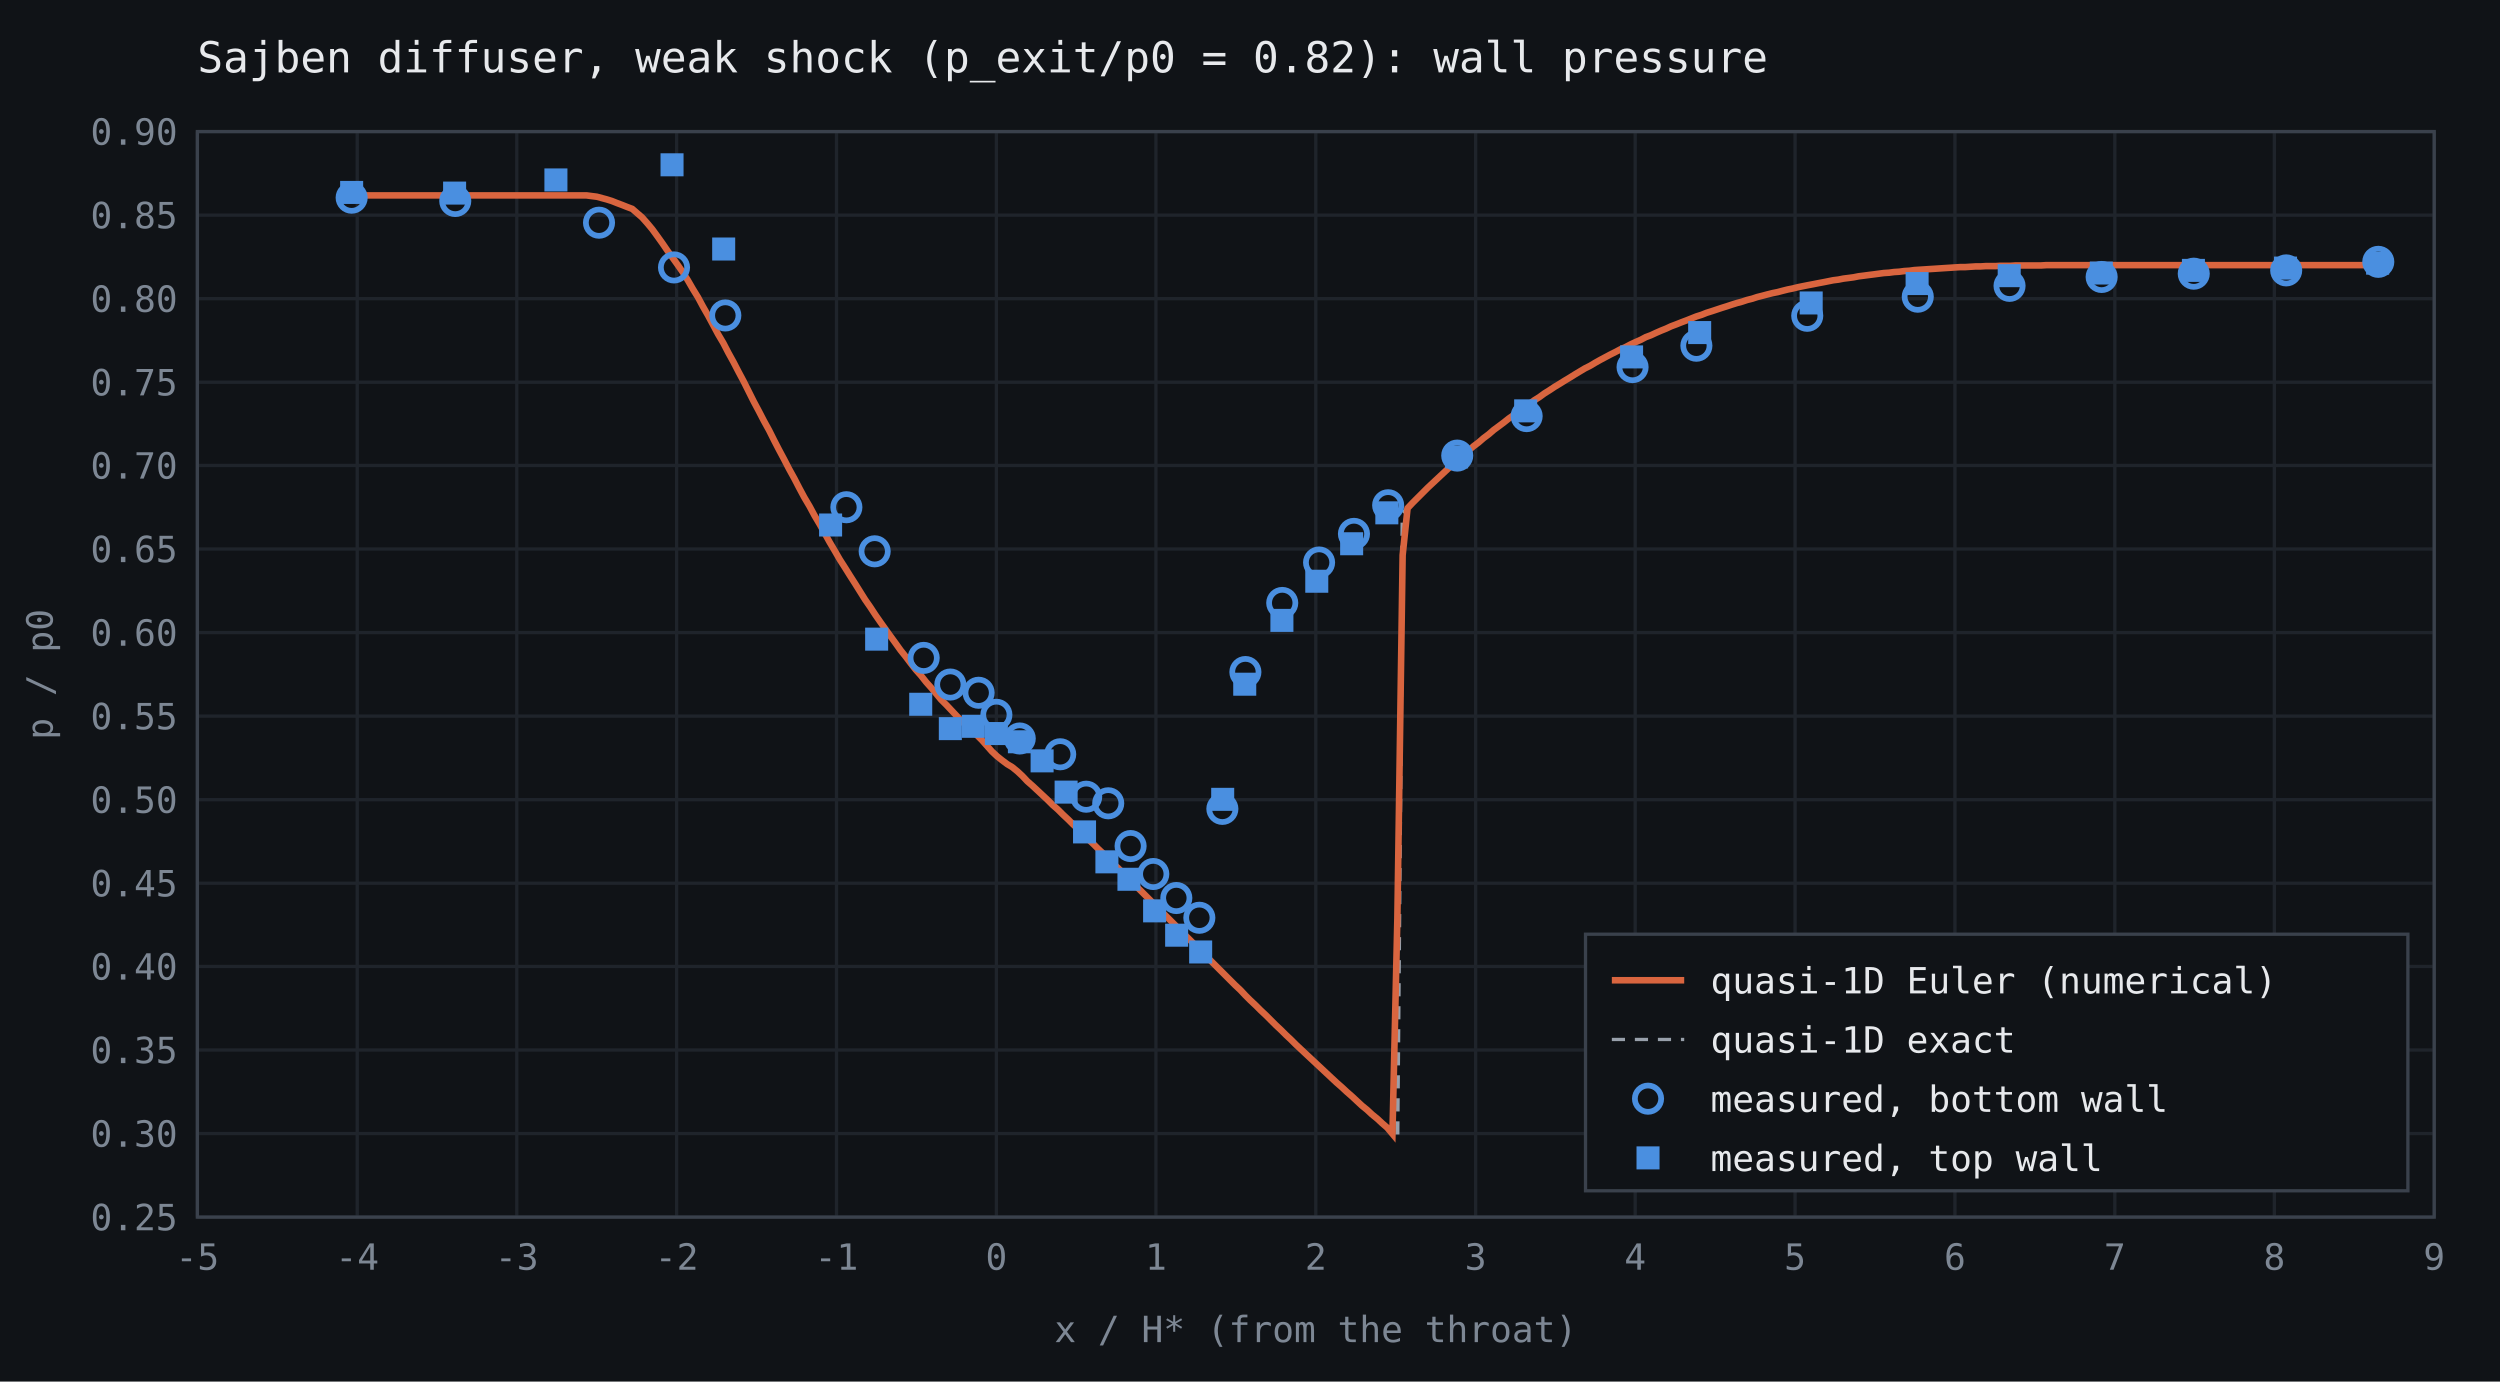
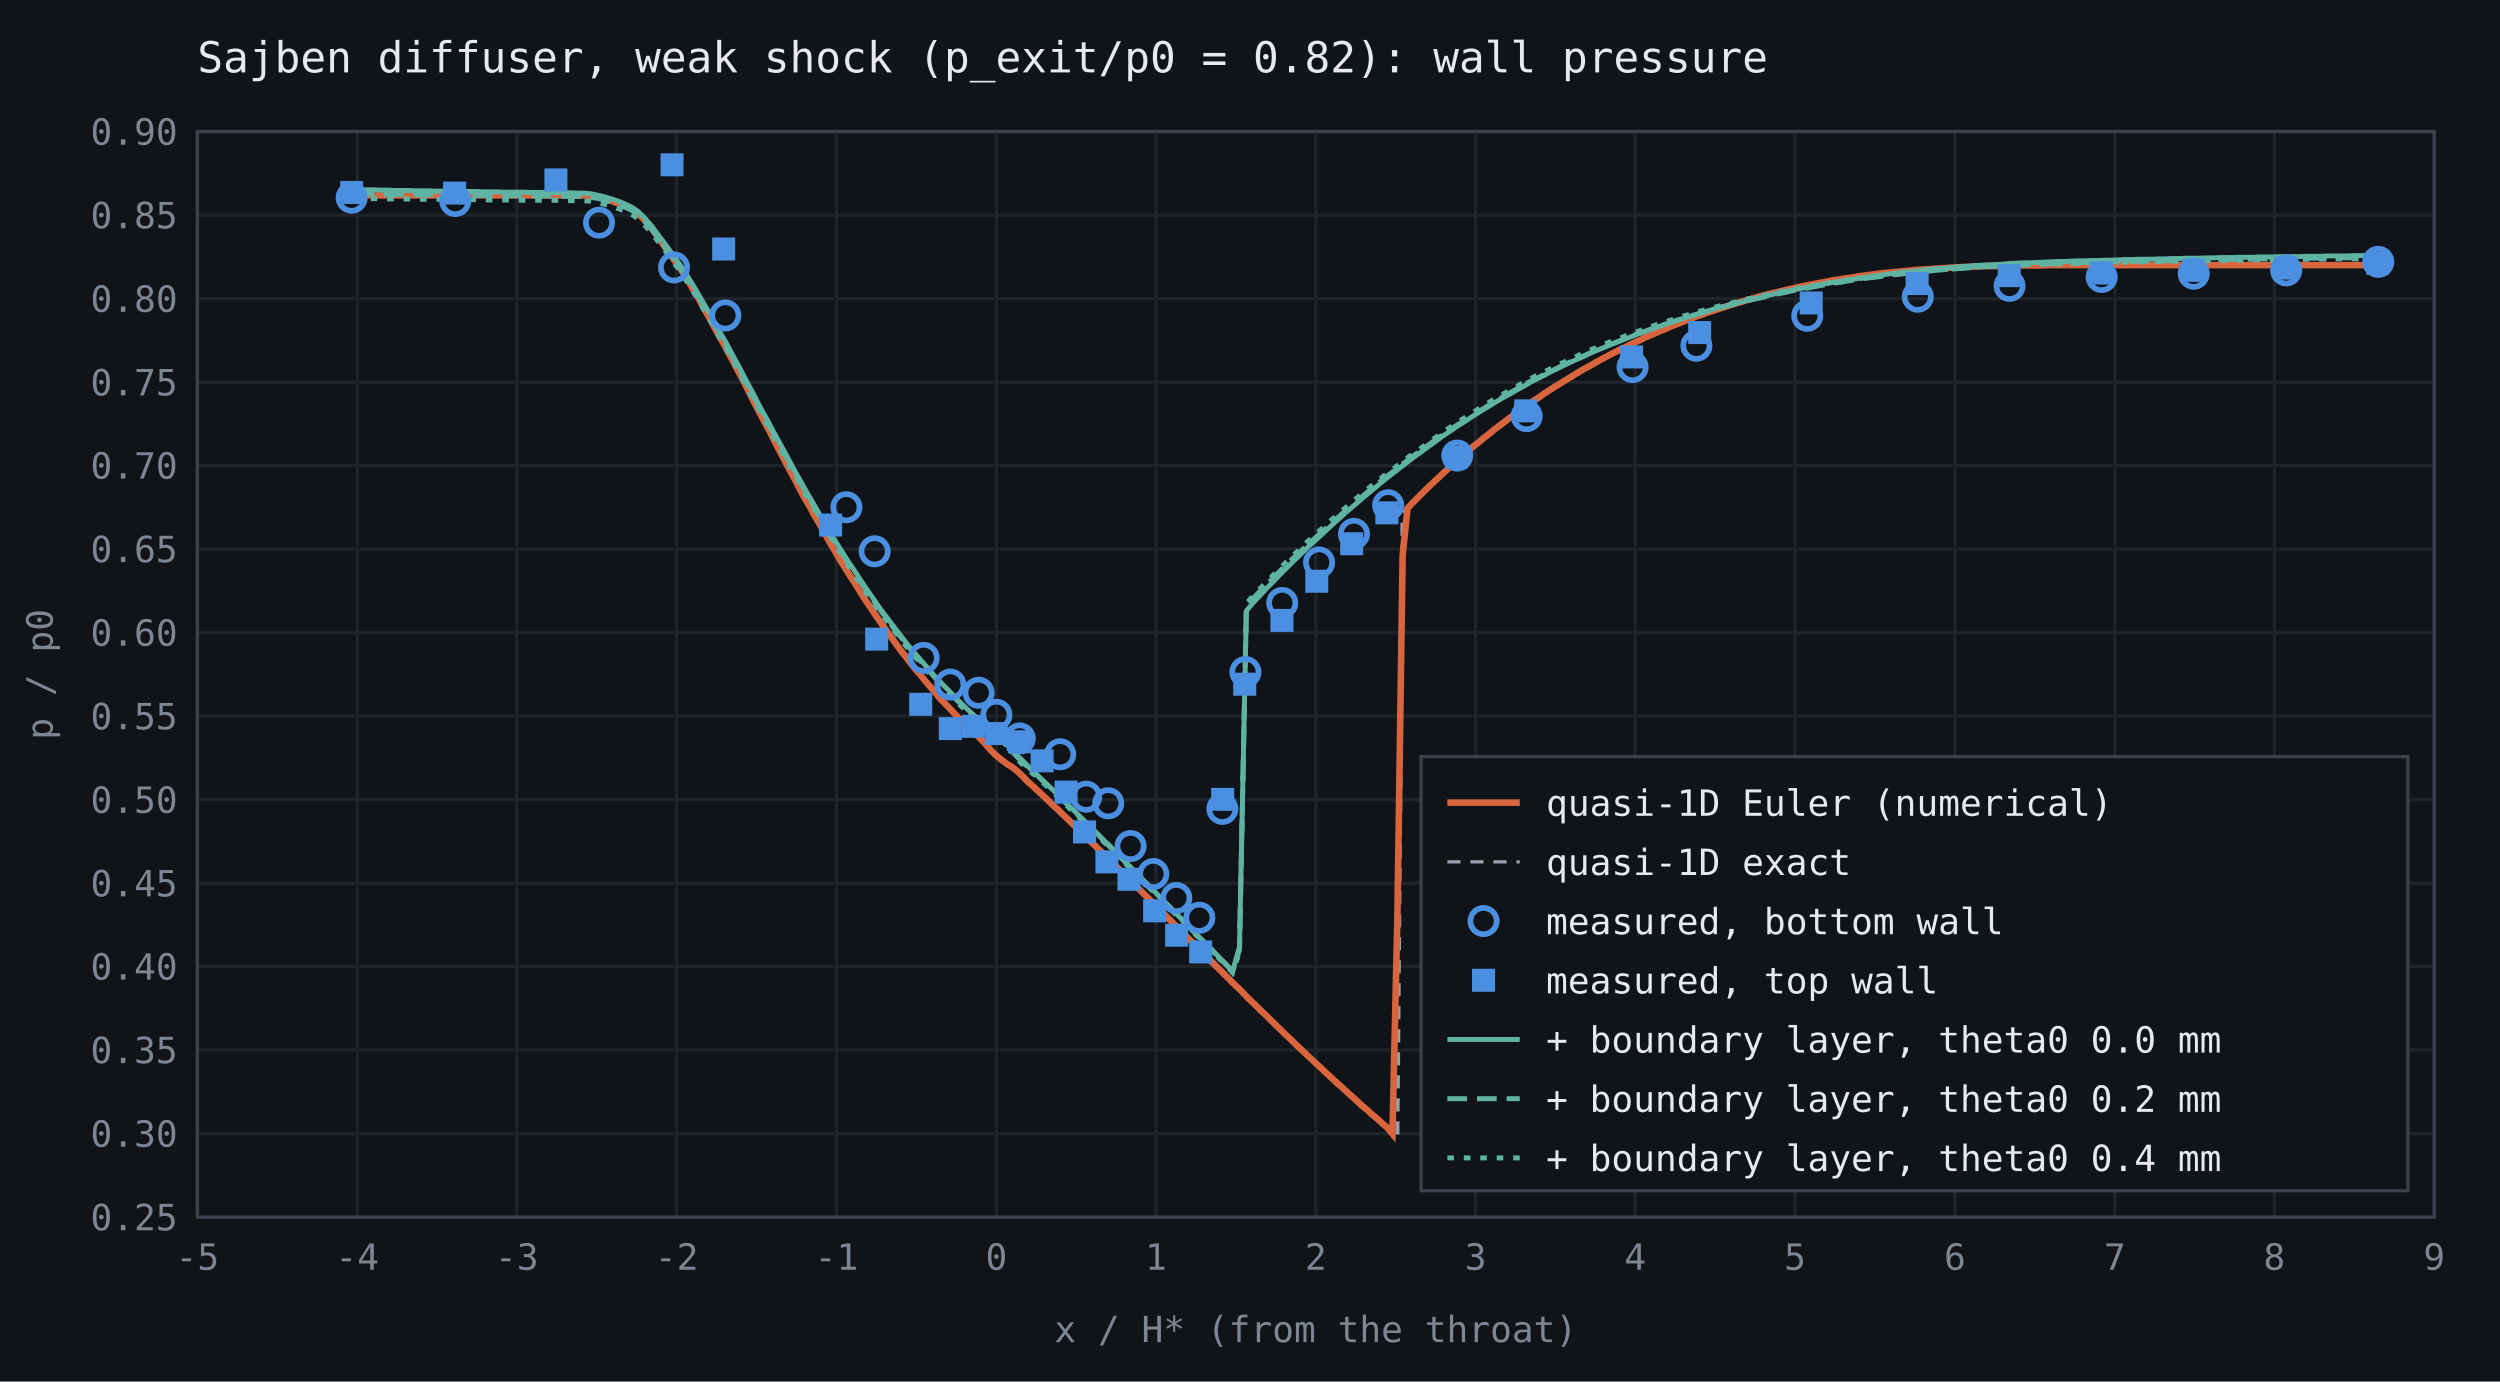
<svg xmlns="http://www.w3.org/2000/svg" width="760" height="420" font-family="ui-monospace, Menlo, monospace" font-size="11">
  <rect width="100%" height="100%" fill="#101317" />
  <text x="60" y="22" fill="#e7e9ec" font-size="13">Sajben diffuser, weak shock (p_exit/p0 = 0.82): wall pressure</text>
  <line x1="60.0" x2="60.0" y1="40" y2="370" stroke="#1f242b" />
  <text x="60.0" y="386" fill="#7d8794" text-anchor="middle">-5</text>
  <line x1="108.6" x2="108.6" y1="40" y2="370" stroke="#1f242b" />
  <text x="108.6" y="386" fill="#7d8794" text-anchor="middle">-4</text>
  <line x1="157.1" x2="157.1" y1="40" y2="370" stroke="#1f242b" />
  <text x="157.1" y="386" fill="#7d8794" text-anchor="middle">-3</text>
  <line x1="205.7" x2="205.7" y1="40" y2="370" stroke="#1f242b" />
  <text x="205.7" y="386" fill="#7d8794" text-anchor="middle">-2</text>
  <line x1="254.3" x2="254.3" y1="40" y2="370" stroke="#1f242b" />
  <text x="254.3" y="386" fill="#7d8794" text-anchor="middle">-1</text>
  <line x1="302.9" x2="302.9" y1="40" y2="370" stroke="#1f242b" />
  <text x="302.9" y="386" fill="#7d8794" text-anchor="middle">0</text>
  <line x1="351.4" x2="351.4" y1="40" y2="370" stroke="#1f242b" />
  <text x="351.4" y="386" fill="#7d8794" text-anchor="middle">1</text>
  <line x1="400.0" x2="400.0" y1="40" y2="370" stroke="#1f242b" />
  <text x="400.0" y="386" fill="#7d8794" text-anchor="middle">2</text>
  <line x1="448.6" x2="448.6" y1="40" y2="370" stroke="#1f242b" />
  <text x="448.6" y="386" fill="#7d8794" text-anchor="middle">3</text>
  <line x1="497.1" x2="497.1" y1="40" y2="370" stroke="#1f242b" />
  <text x="497.1" y="386" fill="#7d8794" text-anchor="middle">4</text>
  <line x1="545.7" x2="545.7" y1="40" y2="370" stroke="#1f242b" />
  <text x="545.7" y="386" fill="#7d8794" text-anchor="middle">5</text>
  <line x1="594.3" x2="594.3" y1="40" y2="370" stroke="#1f242b" />
  <text x="594.3" y="386" fill="#7d8794" text-anchor="middle">6</text>
  <line x1="642.9" x2="642.9" y1="40" y2="370" stroke="#1f242b" />
  <text x="642.9" y="386" fill="#7d8794" text-anchor="middle">7</text>
  <line x1="691.4" x2="691.4" y1="40" y2="370" stroke="#1f242b" />
  <text x="691.4" y="386" fill="#7d8794" text-anchor="middle">8</text>
  <line x1="740.0" x2="740.0" y1="40" y2="370" stroke="#1f242b" />
  <text x="740.0" y="386" fill="#7d8794" text-anchor="middle">9</text>
  <line x1="60" x2="740" y1="370.0" y2="370.0" stroke="#1f242b" />
  <text x="54" y="374.0" fill="#7d8794" text-anchor="end">0.25</text>
  <line x1="60" x2="740" y1="344.6" y2="344.6" stroke="#1f242b" />
  <text x="54" y="348.6" fill="#7d8794" text-anchor="end">0.30</text>
  <line x1="60" x2="740" y1="319.2" y2="319.2" stroke="#1f242b" />
  <text x="54" y="323.2" fill="#7d8794" text-anchor="end">0.35</text>
  <line x1="60" x2="740" y1="293.8" y2="293.8" stroke="#1f242b" />
  <text x="54" y="297.8" fill="#7d8794" text-anchor="end">0.40</text>
  <line x1="60" x2="740" y1="268.5" y2="268.5" stroke="#1f242b" />
  <text x="54" y="272.5" fill="#7d8794" text-anchor="end">0.45</text>
  <line x1="60" x2="740" y1="243.1" y2="243.1" stroke="#1f242b" />
  <text x="54" y="247.1" fill="#7d8794" text-anchor="end">0.50</text>
  <line x1="60" x2="740" y1="217.7" y2="217.7" stroke="#1f242b" />
  <text x="54" y="221.7" fill="#7d8794" text-anchor="end">0.55</text>
  <line x1="60" x2="740" y1="192.3" y2="192.3" stroke="#1f242b" />
  <text x="54" y="196.3" fill="#7d8794" text-anchor="end">0.60</text>
  <line x1="60" x2="740" y1="166.9" y2="166.9" stroke="#1f242b" />
  <text x="54" y="170.9" fill="#7d8794" text-anchor="end">0.65</text>
  <line x1="60" x2="740" y1="141.5" y2="141.5" stroke="#1f242b" />
  <text x="54" y="145.5" fill="#7d8794" text-anchor="end">0.70</text>
  <line x1="60" x2="740" y1="116.2" y2="116.2" stroke="#1f242b" />
  <text x="54" y="120.2" fill="#7d8794" text-anchor="end">0.75</text>
  <line x1="60" x2="740" y1="90.8" y2="90.8" stroke="#1f242b" />
  <text x="54" y="94.8" fill="#7d8794" text-anchor="end">0.80</text>
  <line x1="60" x2="740" y1="65.4" y2="65.4" stroke="#1f242b" />
  <text x="54" y="69.4" fill="#7d8794" text-anchor="end">0.85</text>
  <line x1="60" x2="740" y1="40.0" y2="40.0" stroke="#1f242b" />
  <text x="54" y="44.0" fill="#7d8794" text-anchor="end">0.90</text>
  <rect x="60" y="40" width="680" height="330" fill="none" stroke="#3a414c" />
  <text x="400" y="408" fill="#7d8794" text-anchor="middle">x / H*  (from the throat)</text>
  <text transform="translate(16 205) rotate(-90)" fill="#7d8794" text-anchor="middle">p / p0</text>
  <polyline fill="none" stroke="#98a0ab" stroke-width="1.25" stroke-dasharray="4 3" points="107.4,59.4 108.9,59.4 110.5,59.4 112.0,59.4 113.6,59.4 115.1,59.4 116.7,59.4 118.2,59.4 119.7,59.4 121.3,59.4 122.8,59.4 124.4,59.4 125.9,59.4 127.4,59.4 129.0,59.4 130.5,59.4 132.1,59.4 133.6,59.4 135.1,59.4 136.7,59.4 138.2,59.4 139.8,59.4 141.3,59.4 142.8,59.4 144.4,59.4 145.9,59.4 147.5,59.4 149.0,59.4 150.6,59.4 152.1,59.4 153.6,59.4 155.2,59.4 156.7,59.4 158.3,59.4 159.8,59.4 161.3,59.4 162.9,59.4 164.4,59.4 166.0,59.4 167.5,59.4 169.0,59.4 170.6,59.4 172.1,59.4 173.7,59.4 175.2,59.4 176.7,59.4 178.3,59.4 179.8,59.6 181.4,59.9 182.9,60.2 184.4,60.6 186.0,61.1 187.5,61.7 189.1,62.3 190.6,62.9 192.2,63.7 193.7,64.8 195.2,66.2 196.8,67.9 198.3,69.8 199.9,71.9 201.4,74.0 202.9,76.2 204.5,78.4 206.0,80.5 207.6,82.8 209.1,85.2 210.6,87.8 212.2,90.5 213.7,93.2 215.3,96.0 216.8,98.8 218.3,101.6 219.9,104.3 221.4,107.2 223.0,110.1 224.5,113.0 226.1,116.0 227.6,119.0 229.1,122.0 230.7,125.0 232.2,127.9 233.8,130.8 235.3,133.8 236.8,136.7 238.4,139.7 239.9,142.6 241.5,145.5 243.0,148.4 244.5,151.2 246.1,153.9 247.6,156.7 249.2,159.4 250.7,162.2 252.2,164.8 253.8,167.5 255.3,170.1 256.9,172.6 258.4,175.0 260.0,177.5 261.5,179.9 263.0,182.3 264.6,184.7 266.1,187.0 267.7,189.2 269.2,191.3 270.7,193.5 272.3,195.6 273.8,197.7 275.4,199.7 276.9,201.7 278.4,203.6 280.0,205.5 281.5,207.3 283.1,209.2 284.6,211.0 286.1,212.7 287.7,214.3 289.2,215.9 290.8,217.6 292.3,219.3 293.9,220.8 295.4,222.1 296.9,223.4 298.5,225.0 300.0,226.7 301.6,228.6 303.1,229.9 304.6,231.1 306.2,232.2 307.7,233.2 309.3,234.4 310.8,235.9 312.3,237.5 313.9,238.9 315.4,240.3 317.0,241.8 318.5,243.2 320.0,244.7 321.6,246.1 323.1,247.6 324.7,249.1 326.2,250.6 327.8,252.1 329.3,253.6 330.8,255.1 332.4,256.6 333.9,258.1 335.5,259.6 337.0,261.1 338.5,262.6 340.1,264.1 341.6,265.6 343.2,267.2 344.7,268.7 346.2,270.2 347.8,271.8 349.3,273.3 350.9,274.9 352.4,276.4 353.9,277.9 355.5,279.5 357.0,281.0 358.6,282.6 360.1,284.1 361.7,285.7 363.2,287.2 364.7,288.7 366.3,290.3 367.8,291.8 369.4,293.4 370.9,294.9 372.4,296.4 374.0,298.0 375.5,299.5 377.1,301.0 378.6,302.6 380.1,304.1 381.7,305.6 383.2,307.1 384.8,308.6 386.3,310.1 387.8,311.6 389.4,313.1 390.9,314.6 392.5,316.1 394.0,317.6 395.5,319.0 397.1,320.5 398.6,321.9 400.2,323.4 401.7,324.8 403.3,326.3 404.8,327.7 406.3,329.1 407.9,330.5 409.4,331.9 411.0,333.3 412.5,334.7 414.0,336.1 415.6,337.4 417.1,338.8 418.7,340.1 420.2,341.5 421.7,342.8 423.3,344.1 424.8,345.4 426.4,156.1 427.9,154.5 429.4,152.9 431.0,151.3 432.5,149.8 434.1,148.3 435.6,146.8 437.2,145.3 438.7,143.9 440.2,142.5 441.8,141.1 443.3,139.7 444.9,138.4 446.4,137.1 447.9,135.8 449.5,134.5 451.0,133.2 452.6,132.0 454.1,130.8 455.6,129.6 457.2,128.4 458.7,127.2 460.3,126.1 461.8,125.0 463.3,123.9 464.9,122.8 466.4,121.7 468.0,120.7 469.5,119.6 471.1,118.6 472.6,117.6 474.1,116.7 475.7,115.7 477.2,114.8 478.8,113.8 480.3,112.9 481.8,112.0 483.4,111.2 484.9,110.3 486.5,109.5 488.0,108.6 489.5,107.8 491.1,107.0 492.6,106.2 494.2,105.5 495.7,104.7 497.2,104.0 498.8,103.3 500.3,102.5 501.9,101.9 503.4,101.2 505.0,100.5 506.5,99.9 508.0,99.2 509.6,98.6 511.1,98.0 512.7,97.4 514.2,96.8 515.7,96.2 517.3,95.7 518.8,95.1 520.4,94.6 521.9,94.1 523.4,93.6 525.0,93.1 526.5,92.6 528.1,92.1 529.6,91.7 531.1,91.2 532.7,90.8 534.2,90.3 535.8,89.9 537.3,89.5 538.9,89.1 540.4,88.8 541.9,88.4 543.5,88.0 545.0,87.7 546.6,87.3 548.1,87.0 549.6,86.7 551.2,86.4 552.7,86.1 554.3,85.8 555.8,85.5 557.3,85.2 558.9,85.0 560.4,84.7 562.0,84.5 563.5,84.3 565.0,84.0 566.6,83.8 568.1,83.6 569.7,83.4 571.2,83.2 572.7,83.0 574.3,82.9 575.8,82.7 577.4,82.6 578.9,82.4 580.5,82.3 582.0,82.1 583.5,82.0 585.1,81.9 586.6,81.8 588.2,81.6 589.7,81.6 591.2,81.5 592.8,81.4 594.3,81.3 595.9,81.2 597.4,81.1 598.9,81.1 600.5,81.0 602.0,81.0 603.6,80.9 605.1,80.9 606.6,80.8 608.2,80.8 609.7,80.8 611.3,80.8 612.8,80.7 614.4,80.7 615.9,80.7 617.4,80.7 619.0,80.7 620.5,80.7 622.1,80.6 623.6,80.6 625.1,80.6 626.7,80.6 628.2,80.6 629.8,80.6 631.3,80.6 632.8,80.6 634.4,80.6 635.9,80.6 637.5,80.6 639.0,80.6 640.5,80.6 642.1,80.6 643.6,80.6 645.2,80.6 646.7,80.6 648.3,80.6 649.8,80.6 651.3,80.6 652.9,80.6 654.4,80.6 656.0,80.6 657.5,80.6 659.0,80.6 660.6,80.6 662.1,80.6 663.7,80.6 665.2,80.6 666.7,80.6 668.3,80.6 669.8,80.6 671.4,80.6 672.9,80.6 674.4,80.6 676.0,80.6 677.5,80.6 679.1,80.6 680.6,80.6 682.2,80.6 683.7,80.6 685.2,80.6 686.8,80.6 688.3,80.6 689.9,80.6 691.4,80.6 692.9,80.6 694.5,80.6 696.0,80.6 697.6,80.6 699.1,80.6 700.6,80.6 702.2,80.6 703.7,80.6 705.3,80.6 706.8,80.6 708.3,80.6 709.9,80.6 711.4,80.6 713.0,80.6 714.5,80.6 716.1,80.6 717.6,80.6 719.1,80.6 720.7,80.6 722.2,80.6" />
  <polyline fill="none" stroke="#d9653f" stroke-width="2" points="107.4,59.4 108.9,59.4 110.5,59.4 112.0,59.4 113.6,59.4 115.1,59.4 116.7,59.4 118.2,59.4 119.7,59.4 121.3,59.4 122.8,59.4 124.4,59.4 125.9,59.4 127.4,59.4 129.0,59.4 130.5,59.4 132.1,59.4 133.6,59.4 135.1,59.4 136.7,59.4 138.2,59.4 139.8,59.4 141.3,59.4 142.8,59.4 144.4,59.4 145.9,59.4 147.5,59.4 149.0,59.4 150.6,59.4 152.1,59.4 153.6,59.4 155.2,59.4 156.7,59.4 158.3,59.4 159.8,59.4 161.3,59.4 162.9,59.4 164.4,59.4 166.0,59.4 167.5,59.4 169.0,59.4 170.6,59.4 172.1,59.4 173.7,59.4 175.2,59.4 176.7,59.4 178.3,59.4 179.8,59.6 181.4,59.8 182.9,60.2 184.4,60.6 186.0,61.1 187.5,61.7 189.1,62.3 190.6,62.9 192.2,63.5 193.7,64.8 195.2,66.1 196.8,67.9 198.3,69.7 199.9,71.9 201.4,74.0 202.9,76.2 204.5,78.4 206.0,80.5 207.6,82.8 209.1,85.2 210.6,87.8 212.2,90.4 213.7,93.2 215.3,96.0 216.8,98.8 218.3,101.6 219.9,104.3 221.4,107.2 223.0,110.1 224.5,113.0 226.1,116.0 227.6,119.0 229.1,122.0 230.7,125.0 232.2,127.9 233.8,130.8 235.3,133.8 236.8,136.7 238.4,139.7 239.9,142.6 241.5,145.5 243.0,148.4 244.5,151.2 246.1,153.9 247.6,156.7 249.2,159.4 250.7,162.1 252.2,164.8 253.8,167.5 255.3,170.1 256.9,172.6 258.4,175.0 260.0,177.5 261.5,179.9 263.0,182.3 264.6,184.6 266.1,186.9 267.7,189.2 269.2,191.3 270.7,193.4 272.3,195.6 273.8,197.7 275.4,199.7 276.9,201.7 278.4,203.6 280.0,205.4 281.5,207.3 283.1,209.1 284.6,210.9 286.1,212.7 287.7,214.3 289.2,215.9 290.8,217.6 292.3,219.2 293.9,220.7 295.4,222.1 296.9,223.4 298.5,225.0 300.0,226.7 301.6,228.5 303.1,229.9 304.6,231.1 306.2,232.3 307.7,233.2 309.3,234.5 310.8,235.9 312.3,237.5 313.9,238.9 315.4,240.3 317.0,241.8 318.5,243.2 320.0,244.7 321.6,246.1 323.1,247.6 324.7,249.1 326.2,250.6 327.8,252.1 329.3,253.6 330.8,255.1 332.4,256.6 333.9,258.1 335.5,259.6 337.0,261.1 338.5,262.6 340.1,264.1 341.6,265.6 343.2,267.2 344.7,268.7 346.2,270.2 347.8,271.8 349.3,273.3 350.9,274.9 352.4,276.4 353.9,277.9 355.5,279.5 357.0,281.0 358.6,282.6 360.1,284.1 361.7,285.7 363.2,287.2 364.7,288.7 366.3,290.3 367.8,291.8 369.4,293.4 370.9,294.9 372.4,296.4 374.0,298.0 375.5,299.5 377.1,301.0 378.6,302.6 380.1,304.1 381.7,305.6 383.2,307.1 384.8,308.6 386.3,310.1 387.8,311.6 389.4,313.1 390.9,314.6 392.5,316.1 394.0,317.6 395.5,319.0 397.1,320.5 398.6,321.9 400.2,323.4 401.7,324.8 403.3,326.3 404.8,327.7 406.3,329.1 407.9,330.5 409.4,331.9 411.0,333.3 412.5,334.7 414.0,336.1 415.6,337.4 417.1,338.8 418.7,340.1 420.2,341.5 421.7,342.8 423.3,344.7 424.8,279.2 426.4,168.8 427.9,154.5 429.4,152.9 431.0,151.3 432.5,149.8 434.1,148.2 435.6,146.8 437.2,145.3 438.7,143.9 440.2,142.5 441.8,141.1 443.3,139.7 444.9,138.4 446.4,137.0 447.9,135.7 449.5,134.5 451.0,133.2 452.6,132.0 454.1,130.7 455.6,129.6 457.2,128.4 458.7,127.2 460.3,126.1 461.8,125.0 463.3,123.9 464.9,122.8 466.4,121.7 468.0,120.7 469.5,119.6 471.1,118.6 472.6,117.6 474.1,116.7 475.7,115.7 477.2,114.8 478.8,113.8 480.3,112.9 481.8,112.0 483.4,111.2 484.9,110.3 486.5,109.4 488.0,108.6 489.5,107.8 491.1,107.0 492.6,106.2 494.2,105.5 495.7,104.7 497.2,104.0 498.8,103.3 500.3,102.5 501.9,101.9 503.4,101.2 505.0,100.5 506.5,99.9 508.0,99.2 509.6,98.6 511.1,98.0 512.7,97.4 514.2,96.8 515.7,96.2 517.3,95.7 518.8,95.1 520.4,94.6 521.9,94.1 523.4,93.6 525.0,93.1 526.5,92.6 528.1,92.1 529.6,91.7 531.1,91.2 532.7,90.8 534.2,90.3 535.8,89.9 537.3,89.5 538.9,89.1 540.4,88.8 541.9,88.4 543.5,88.0 545.0,87.7 546.6,87.3 548.1,87.0 549.6,86.7 551.2,86.4 552.7,86.1 554.3,85.8 555.8,85.5 557.3,85.2 558.9,85.0 560.4,84.7 562.0,84.5 563.5,84.3 565.0,84.0 566.6,83.8 568.1,83.6 569.7,83.4 571.2,83.2 572.7,83.0 574.3,82.9 575.8,82.7 577.4,82.6 578.9,82.4 580.5,82.3 582.0,82.1 583.5,82.0 585.1,81.9 586.6,81.8 588.2,81.7 589.7,81.6 591.2,81.5 592.8,81.4 594.3,81.3 595.9,81.2 597.4,81.2 598.9,81.1 600.5,81.0 602.0,81.0 603.6,80.9 605.1,80.9 606.6,80.9 608.2,80.8 609.7,80.8 611.3,80.8 612.8,80.7 614.4,80.7 615.9,80.7 617.4,80.7 619.0,80.7 620.5,80.7 622.1,80.6 623.6,80.6 625.1,80.6 626.7,80.6 628.2,80.6 629.8,80.6 631.3,80.6 632.8,80.6 634.4,80.6 635.9,80.6 637.5,80.6 639.0,80.6 640.5,80.6 642.1,80.6 643.6,80.6 645.2,80.6 646.7,80.6 648.3,80.6 649.8,80.6 651.3,80.6 652.9,80.6 654.4,80.6 656.0,80.6 657.5,80.6 659.0,80.6 660.6,80.6 662.1,80.6 663.7,80.6 665.2,80.6 666.7,80.6 668.3,80.6 669.8,80.6 671.4,80.6 672.9,80.6 674.4,80.6 676.0,80.6 677.5,80.6 679.1,80.6 680.6,80.6 682.2,80.6 683.7,80.6 685.2,80.6 686.8,80.6 688.3,80.6 689.9,80.6 691.4,80.6 692.9,80.6 694.5,80.6 696.0,80.6 697.6,80.6 699.1,80.6 700.6,80.6 702.2,80.6 703.7,80.6 705.3,80.6 706.8,80.6 708.3,80.6 709.9,80.6 711.4,80.6 713.0,80.6 714.5,80.6 716.1,80.6 717.6,80.6 719.1,80.6 720.7,80.6 722.2,80.6" />
+   <polyline fill="none" stroke="#5fb3a3" stroke-width="1.5" stroke-dasharray="" points="107.7,57.6 109.7,57.7 111.8,57.7 113.8,57.7 115.9,57.8 117.9,57.8 120.0,57.9 122.0,57.9 124.1,57.9 126.2,58.0 128.2,58.0 130.3,58.0 132.3,58.1 134.4,58.1 136.4,58.1 138.5,58.2 140.5,58.2 142.6,58.2 144.6,58.2 146.7,58.3 148.8,58.3 150.8,58.3 152.9,58.4 154.9,58.4 157.0,58.4 159.0,58.4 161.1,58.5 163.1,58.5 165.2,58.5 167.2,58.6 169.3,58.6 171.4,58.6 173.4,58.6 175.5,58.7 177.5,58.7 179.6,58.9 181.6,59.3 183.7,59.8 185.7,60.4 187.8,61.1 189.8,61.9 191.9,62.9 194.0,64.3 196.0,66.3 198.1,68.7 200.1,71.4 202.2,74.2 204.2,77.0 206.3,79.9 208.3,82.9 210.4,86.2 212.4,89.6 214.5,93.2 216.6,96.9 218.6,100.5 220.7,104.1 222.7,107.9 224.8,111.7 226.8,115.6 228.9,119.5 230.9,123.4 233.0,127.2 235.0,131.0 237.1,134.8 239.2,138.6 241.2,142.4 243.3,146.1 245.3,149.7 247.4,153.3 249.4,156.8 251.5,160.3 253.5,163.8 255.6,167.1 257.6,170.3 259.7,173.4 261.8,176.6 263.8,179.6 265.9,182.6 267.9,185.5 270.0,188.2 272.0,190.9 274.1,193.6 276.1,196.2 278.2,198.7 280.2,201.0 282.3,203.4 284.3,205.7 286.4,207.9 288.5,210.0 290.5,212.1 292.6,214.2 294.6,216.1 296.7,218.0 298.7,219.9 300.8,221.8 302.8,223.6 304.9,225.3 306.9,227.3 309.0,229.5 311.1,231.4 313.1,233.6 315.2,235.5 317.2,237.4 319.3,239.4 321.3,241.3 323.4,243.3 325.4,245.4 327.5,247.4 329.5,249.4 331.6,251.5 333.7,253.5 335.7,255.6 337.8,257.6 339.8,259.7 341.9,261.8 343.9,263.8 346.0,265.9 348.0,268.0 350.1,270.1 352.1,272.2 354.2,274.3 356.3,276.4 358.3,278.5 360.4,280.6 362.4,282.7 364.5,284.8 366.5,286.8 368.6,288.9 370.6,291.0 372.7,293.1 374.7,295.3 376.8,287.8 378.9,185.7 380.9,183.3 383.0,181.1 385.0,178.9 387.1,176.8 389.1,174.7 391.2,172.6 393.2,170.6 395.3,168.6 397.3,166.6 399.4,164.7 401.5,162.8 403.5,160.9 405.6,159.0 407.6,157.2 409.7,155.3 411.7,153.6 413.8,151.8 415.8,150.1 417.9,148.4 419.9,146.7 422.0,145.0 424.1,143.4 426.1,141.8 428.2,140.2 430.2,138.7 432.3,137.2 434.3,135.7 436.4,134.2 438.4,132.7 440.5,131.3 442.5,129.9 444.6,128.6 446.7,127.2 448.7,125.9 450.8,124.6 452.8,123.4 454.9,122.1 456.9,120.9 459.0,119.8 461.0,118.6 463.1,117.5 465.1,116.3 467.2,115.2 469.3,114.2 471.3,113.1 473.4,112.1 475.4,111.1 477.5,110.1 479.5,109.2 481.6,108.3 483.6,107.3 485.7,106.4 487.7,105.6 489.8,104.7 491.9,103.9 493.9,103.1 496.0,102.3 498.0,101.5 500.1,100.8 502.1,100.0 504.2,99.3 506.2,98.6 508.3,97.9 510.3,97.2 512.4,96.6 514.5,95.9 516.5,95.3 518.6,94.7 520.6,94.1 522.7,93.5 524.7,93.0 526.8,92.4 528.8,91.9 530.9,91.4 532.9,90.9 535.0,90.4 537.1,89.9 539.1,89.4 541.2,89.0 543.2,88.5 545.3,88.1 547.3,87.7 549.4,87.3 551.4,86.9 553.5,86.5 555.5,86.1 557.6,85.8 559.7,85.4 561.7,85.1 563.8,84.8 565.8,84.5 567.9,84.2 569.9,83.9 572.0,83.6 574.0,83.3 576.1,83.1 578.1,82.8 580.2,82.6 582.3,82.4 584.3,82.1 586.4,81.9 588.4,81.7 590.5,81.6 592.5,81.4 594.6,81.2 596.6,81.0 598.7,80.9 600.7,80.7 602.8,80.6 604.9,80.5 606.9,80.4 609.0,80.3 611.0,80.1 613.1,80.0 615.1,79.9 617.2,79.9 619.2,79.8 621.3,79.7 623.3,79.6 625.4,79.5 627.5,79.5 629.5,79.4 631.6,79.3 633.6,79.3 635.7,79.2 637.7,79.2 639.8,79.1 641.8,79.1 643.9,79.0 645.9,78.9 648.0,78.9 650.0,78.8 652.1,78.8 654.2,78.8 656.2,78.7 658.3,78.7 660.3,78.6 662.4,78.6 664.4,78.5 666.5,78.5 668.5,78.5 670.6,78.4 672.6,78.4 674.7,78.3 676.8,78.3 678.8,78.3 680.9,78.2 682.9,78.2 685.0,78.2 687.0,78.1 689.1,78.1 691.1,78.1 693.2,78.0 695.2,78.0 697.3,78.0 699.4,78.0 701.4,77.9 703.5,77.9 705.5,77.9 707.6,77.8 709.6,77.8 711.7,77.8 713.7,77.8 715.8,77.7 717.8,77.7 719.9,77.7 722.0,77.7" />
+   <polyline fill="none" stroke="#5fb3a3" stroke-width="1.5" stroke-dasharray="6 3" points="107.7,59.0 109.7,59.0 111.8,59.0 113.8,59.0 115.9,59.1 117.9,59.1 120.0,59.1 122.0,59.1 124.1,59.2 126.2,59.2 128.2,59.2 130.3,59.2 132.3,59.2 134.4,59.3 136.4,59.3 138.5,59.3 140.5,59.3 142.6,59.4 144.6,59.4 146.7,59.4 148.8,59.4 150.8,59.5 152.9,59.5 154.9,59.5 157.0,59.5 159.0,59.5 161.1,59.6 163.1,59.6 165.2,59.6 167.2,59.6 169.3,59.7 171.4,59.7 173.4,59.7 175.5,59.7 177.5,59.8 179.6,60.0 181.6,60.3 183.7,60.8 185.7,61.4 187.8,62.1 189.8,62.9 191.9,63.9 194.0,65.3 196.0,67.3 198.1,69.7 200.1,72.3 202.2,75.1 204.2,77.9 206.3,80.7 208.3,83.8 210.4,87.0 212.4,90.5 214.5,94.0 216.6,97.7 218.6,101.3 220.7,104.9 222.7,108.6 224.8,112.4 226.8,116.3 228.9,120.2 230.9,124.1 233.0,127.8 235.0,131.6 237.1,135.4 239.2,139.2 241.2,143.0 243.3,146.7 245.3,150.3 247.4,153.8 249.4,157.4 251.5,160.9 253.5,164.3 255.6,167.6 257.6,170.8 259.7,173.9 261.8,177.1 263.8,180.1 265.9,183.1 267.9,185.9 270.0,188.6 272.0,191.4 274.1,194.0 276.1,196.6 278.2,199.0 280.2,201.4 282.3,203.8 284.3,206.1 286.4,208.3 288.5,210.3 290.5,212.5 292.6,214.5 294.6,216.4 296.7,218.3 298.7,220.2 300.8,222.1 302.8,223.9 304.9,225.6 306.9,227.5 309.0,229.9 311.1,231.9 313.1,233.9 315.2,235.6 317.2,237.6 319.3,239.6 321.3,241.5 323.4,243.5 325.4,245.6 327.5,247.6 329.5,249.6 331.6,251.7 333.7,253.7 335.7,255.7 337.8,257.8 339.8,259.9 341.9,261.9 343.9,264.0 346.0,266.1 348.0,268.2 350.1,270.3 352.1,272.4 354.2,274.4 356.3,276.5 358.3,278.6 360.4,280.7 362.4,282.8 364.5,284.9 366.5,287.0 368.6,289.1 370.6,291.1 372.7,293.2 374.7,295.4 376.8,288.8 378.9,184.3 380.9,181.9 383.0,179.8 385.0,177.7 387.1,175.7 389.1,173.6 391.2,171.6 393.2,169.6 395.3,167.7 397.3,165.8 399.4,163.9 401.5,162.0 403.5,160.2 405.6,158.3 407.6,156.5 409.7,154.7 411.7,152.9 413.8,151.2 415.8,149.5 417.9,147.8 419.9,146.1 422.0,144.5 424.1,142.9 426.1,141.3 428.2,139.7 430.2,138.2 432.3,136.7 434.3,135.2 436.4,133.7 438.4,132.3 440.5,130.9 442.5,129.5 444.6,128.2 446.7,126.9 448.7,125.6 450.8,124.3 452.8,123.0 454.9,121.8 456.9,120.6 459.0,119.4 461.0,118.3 463.1,117.1 465.1,116.0 467.2,115.0 469.3,113.9 471.3,112.9 473.4,111.9 475.4,110.9 477.5,109.9 479.5,109.0 481.6,108.1 483.6,107.2 485.7,106.3 487.7,105.4 489.8,104.6 491.9,103.8 493.9,103.0 496.0,102.2 498.0,101.4 500.1,100.7 502.1,100.0 504.2,99.3 506.2,98.6 508.3,97.9 510.3,97.2 512.4,96.6 514.5,96.0 516.5,95.4 518.6,94.8 520.6,94.2 522.7,93.6 524.7,93.1 526.8,92.6 528.8,92.0 530.9,91.5 532.9,91.0 535.0,90.6 537.1,90.1 539.1,89.6 541.2,89.2 543.2,88.8 545.3,88.3 547.3,87.9 549.4,87.6 551.4,87.2 553.5,86.8 555.5,86.4 557.6,86.1 559.7,85.8 561.7,85.4 563.8,85.1 565.8,84.8 567.9,84.5 569.9,84.3 572.0,84.0 574.0,83.7 576.1,83.5 578.1,83.3 580.2,83.0 582.3,82.8 584.3,82.6 586.4,82.4 588.4,82.2 590.5,82.0 592.5,81.9 594.6,81.7 596.6,81.5 598.7,81.4 600.7,81.2 602.8,81.1 604.9,81.0 606.9,80.9 609.0,80.8 611.0,80.7 613.1,80.6 615.1,80.5 617.2,80.4 619.2,80.3 621.3,80.2 623.3,80.2 625.4,80.1 627.5,80.0 629.5,80.0 631.6,79.9 633.6,79.8 635.7,79.8 637.7,79.7 639.8,79.7 641.8,79.6 643.9,79.6 645.9,79.5 648.0,79.5 650.0,79.4 652.1,79.4 654.2,79.3 656.2,79.3 658.3,79.3 660.3,79.2 662.4,79.2 664.4,79.1 666.5,79.1 668.5,79.1 670.6,79.0 672.6,79.0 674.7,78.9 676.8,78.9 678.8,78.9 680.9,78.8 682.9,78.8 685.0,78.8 687.0,78.7 689.1,78.7 691.1,78.7 693.2,78.7 695.2,78.6 697.3,78.6 699.4,78.6 701.4,78.5 703.5,78.5 705.5,78.5 707.6,78.5 709.6,78.4 711.7,78.4 713.7,78.4 715.8,78.4 717.8,78.3 719.9,78.3 722.0,78.3" />
+   <polyline fill="none" stroke="#5fb3a3" stroke-width="1.5" stroke-dasharray="2 3" points="107.7,60.4 109.7,60.4 111.8,60.4 113.8,60.4 115.9,60.4 117.9,60.5 120.0,60.5 122.0,60.5 124.1,60.5 126.2,60.5 128.2,60.6 130.3,60.6 132.3,60.6 134.4,60.6 136.4,60.6 138.5,60.7 140.5,60.7 142.6,60.7 144.6,60.7 146.7,60.7 148.8,60.8 150.8,60.8 152.9,60.8 154.9,60.8 157.0,60.8 159.0,60.9 161.1,60.9 163.1,60.9 165.2,60.9 167.2,60.9 169.3,60.9 171.4,61.0 173.4,61.0 175.5,61.0 177.5,61.0 179.6,61.2 181.6,61.6 183.7,62.1 185.7,62.7 187.8,63.4 189.8,64.1 191.9,65.1 194.0,66.5 196.0,68.5 198.1,70.8 200.1,73.5 202.2,76.3 204.2,79.1 206.3,81.8 208.3,84.8 210.4,88.1 212.4,91.5 214.5,95.1 216.6,98.7 218.6,102.3 220.7,105.9 222.7,109.6 224.8,113.4 226.8,117.3 228.9,121.1 230.9,125.0 233.0,128.7 235.0,132.5 237.1,136.3 239.2,140.1 241.2,143.9 243.3,147.5 245.3,151.1 247.4,154.6 249.4,158.2 251.5,161.6 253.5,165.1 255.6,168.4 257.6,171.5 259.7,174.7 261.8,177.8 263.8,180.8 265.9,183.8 267.9,186.6 270.0,189.3 272.0,192.0 274.1,194.7 276.1,197.3 278.2,199.7 280.2,202.1 282.3,204.4 284.3,206.7 286.4,208.9 288.5,210.9 290.5,213.0 292.6,215.1 294.6,217.0 296.7,218.8 298.7,220.7 300.8,222.7 302.8,224.4 304.9,226.1 306.9,227.8 309.0,230.5 311.1,232.7 313.1,234.5 315.2,236.1 317.2,238.1 319.3,240.0 321.3,242.0 323.4,244.0 325.4,246.0 327.5,248.0 329.5,250.0 331.6,252.1 333.7,254.1 335.7,256.1 337.8,258.2 339.8,260.3 341.9,262.3 343.9,264.4 346.0,266.5 348.0,268.5 350.1,270.6 352.1,272.7 354.2,274.8 356.3,276.9 358.3,279.0 360.4,281.0 362.4,283.1 364.5,285.2 366.5,287.3 368.6,289.4 370.6,291.4 372.7,293.5 374.7,295.7 376.8,289.5 378.9,183.5 380.9,181.1 383.0,179.0 385.0,176.9 387.1,174.8 389.1,172.7 391.2,170.7 393.2,168.7 395.3,166.8 397.3,164.8 399.4,162.9 401.5,161.0 403.5,159.2 405.6,157.3 407.6,155.5 409.7,153.8 411.7,152.0 413.8,150.3 415.8,148.6 417.9,146.9 419.9,145.3 422.0,143.6 424.1,142.1 426.1,140.5 428.2,138.9 430.2,137.4 432.3,136.0 434.3,134.5 436.4,133.0 438.4,131.6 440.5,130.1 442.5,128.8 444.6,127.4 446.7,126.1 448.7,124.8 450.8,123.5 452.8,122.2 454.9,121.0 456.9,119.8 459.0,118.6 461.0,117.5 463.1,116.3 465.1,115.2 467.2,114.1 469.3,113.1 471.3,112.1 473.4,111.0 475.4,110.1 477.5,109.1 479.5,108.2 481.6,107.2 483.6,106.3 485.7,105.5 487.7,104.6 489.8,103.8 491.9,103.0 493.9,102.2 496.0,101.4 498.0,100.7 500.1,99.9 502.1,99.2 504.2,98.5 506.2,97.8 508.3,97.2 510.3,96.5 512.4,95.9 514.5,95.3 516.5,94.7 518.6,94.1 520.6,93.6 522.7,93.0 524.7,92.5 526.8,92.0 528.8,91.5 530.9,91.0 532.9,90.5 535.0,90.0 537.1,89.6 539.1,89.2 541.2,88.7 543.2,88.3 545.3,87.9 547.3,87.5 549.4,87.2 551.4,86.8 553.5,86.4 555.5,86.1 557.6,85.8 559.7,85.5 561.7,85.2 563.8,84.9 565.8,84.6 567.9,84.3 569.9,84.0 572.0,83.8 574.0,83.5 576.1,83.3 578.1,83.1 580.2,82.9 582.3,82.7 584.3,82.5 586.4,82.3 588.4,82.1 590.5,82.0 592.5,81.8 594.6,81.7 596.6,81.5 598.7,81.4 600.7,81.2 602.8,81.1 604.9,81.0 606.9,80.9 609.0,80.8 611.0,80.7 613.1,80.6 615.1,80.6 617.2,80.5 619.2,80.4 621.3,80.3 623.3,80.3 625.4,80.2 627.5,80.2 629.5,80.1 631.6,80.1 633.6,80.0 635.7,80.0 637.7,79.9 639.8,79.9 641.8,79.8 643.9,79.8 645.9,79.7 648.0,79.7 650.0,79.6 652.1,79.6 654.2,79.6 656.2,79.5 658.3,79.5 660.3,79.4 662.4,79.4 664.4,79.4 666.5,79.3 668.5,79.3 670.6,79.3 672.6,79.2 674.7,79.2 676.8,79.2 678.8,79.1 680.9,79.1 682.9,79.1 685.0,79.0 687.0,79.0 689.1,79.0 691.1,79.0 693.2,78.9 695.2,78.9 697.3,78.9 699.4,78.9 701.4,78.8 703.5,78.8 705.5,78.8 707.6,78.8 709.6,78.7 711.7,78.7 713.7,78.7 715.8,78.7 717.8,78.7 719.9,78.6 722.0,78.6" />
  <circle cx="106.9" cy="60.1" r="4" fill="none" stroke="#4a8fe0" stroke-width="1.75" />
  <circle cx="138.4" cy="61.1" r="4" fill="none" stroke="#4a8fe0" stroke-width="1.75" />
  <circle cx="182.1" cy="67.7" r="4" fill="none" stroke="#4a8fe0" stroke-width="1.75" />
  <circle cx="204.9" cy="81.3" r="4" fill="none" stroke="#4a8fe0" stroke-width="1.75" />
  <circle cx="220.5" cy="95.9" r="4" fill="none" stroke="#4a8fe0" stroke-width="1.75" />
  <circle cx="257.3" cy="154.2" r="4" fill="none" stroke="#4a8fe0" stroke-width="1.75" />
  <circle cx="265.9" cy="167.6" r="4" fill="none" stroke="#4a8fe0" stroke-width="1.75" />
  <circle cx="280.8" cy="200.0" r="4" fill="none" stroke="#4a8fe0" stroke-width="1.75" />
  <circle cx="288.9" cy="208.1" r="4" fill="none" stroke="#4a8fe0" stroke-width="1.75" />
  <circle cx="297.5" cy="210.6" r="4" fill="none" stroke="#4a8fe0" stroke-width="1.75" />
  <circle cx="302.9" cy="217.3" r="4" fill="none" stroke="#4a8fe0" stroke-width="1.75" />
  <circle cx="310.0" cy="224.5" r="4" fill="none" stroke="#4a8fe0" stroke-width="1.75" />
  <circle cx="322.3" cy="229.3" r="4" fill="none" stroke="#4a8fe0" stroke-width="1.75" />
  <circle cx="330.2" cy="242.2" r="4" fill="none" stroke="#4a8fe0" stroke-width="1.75" />
  <circle cx="336.9" cy="244.2" r="4" fill="none" stroke="#4a8fe0" stroke-width="1.75" />
  <circle cx="343.7" cy="257.2" r="4" fill="none" stroke="#4a8fe0" stroke-width="1.75" />
  <circle cx="350.6" cy="265.7" r="4" fill="none" stroke="#4a8fe0" stroke-width="1.75" />
  <circle cx="357.6" cy="273.0" r="4" fill="none" stroke="#4a8fe0" stroke-width="1.75" />
  <circle cx="364.6" cy="279.0" r="4" fill="none" stroke="#4a8fe0" stroke-width="1.75" />
  <circle cx="371.6" cy="245.9" r="4" fill="none" stroke="#4a8fe0" stroke-width="1.75" />
  <circle cx="378.6" cy="204.3" r="4" fill="none" stroke="#4a8fe0" stroke-width="1.75" />
  <circle cx="389.8" cy="183.3" r="4" fill="none" stroke="#4a8fe0" stroke-width="1.75" />
  <circle cx="401.0" cy="171.0" r="4" fill="none" stroke="#4a8fe0" stroke-width="1.75" />
  <circle cx="411.6" cy="162.3" r="4" fill="none" stroke="#4a8fe0" stroke-width="1.75" />
  <circle cx="422.0" cy="153.6" r="4" fill="none" stroke="#4a8fe0" stroke-width="1.75" />
  <circle cx="443.0" cy="138.5" r="4" fill="none" stroke="#4a8fe0" stroke-width="1.75" />
  <circle cx="464.1" cy="126.5" r="4" fill="none" stroke="#4a8fe0" stroke-width="1.75" />
  <circle cx="496.3" cy="111.6" r="4" fill="none" stroke="#4a8fe0" stroke-width="1.75" />
  <circle cx="515.7" cy="105.1" r="4" fill="none" stroke="#4a8fe0" stroke-width="1.75" />
  <circle cx="549.4" cy="96.0" r="4" fill="none" stroke="#4a8fe0" stroke-width="1.75" />
  <circle cx="583.0" cy="90.2" r="4" fill="none" stroke="#4a8fe0" stroke-width="1.75" />
  <circle cx="610.9" cy="86.9" r="4" fill="none" stroke="#4a8fe0" stroke-width="1.75" />
  <circle cx="638.9" cy="84.2" r="4" fill="none" stroke="#4a8fe0" stroke-width="1.75" />
  <circle cx="666.9" cy="83.2" r="4" fill="none" stroke="#4a8fe0" stroke-width="1.75" />
  <circle cx="695.0" cy="82.2" r="4" fill="none" stroke="#4a8fe0" stroke-width="1.75" />
  <circle cx="723.0" cy="79.6" r="4" fill="none" stroke="#4a8fe0" stroke-width="1.75" />
  <rect x="103.4" y="55.0" width="7" height="7" fill="#4a8fe0" />
  <rect x="134.7" y="55.2" width="7" height="7" fill="#4a8fe0" />
  <rect x="165.5" y="51.2" width="7" height="7" fill="#4a8fe0" />
  <rect x="200.8" y="46.6" width="7" height="7" fill="#4a8fe0" />
  <rect x="216.5" y="72.2" width="7" height="7" fill="#4a8fe0" />
  <rect x="249.0" y="156.1" width="7" height="7" fill="#4a8fe0" />
  <rect x="263.0" y="190.8" width="7" height="7" fill="#4a8fe0" />
  <rect x="276.4" y="210.6" width="7" height="7" fill="#4a8fe0" />
  <rect x="285.4" y="218.0" width="7" height="7" fill="#4a8fe0" />
  <rect x="292.4" y="217.3" width="7" height="7" fill="#4a8fe0" />
  <rect x="299.4" y="219.5" width="7" height="7" fill="#4a8fe0" />
  <rect x="306.4" y="222.0" width="7" height="7" fill="#4a8fe0" />
  <rect x="313.3" y="227.8" width="7" height="7" fill="#4a8fe0" />
  <rect x="320.6" y="237.3" width="7" height="7" fill="#4a8fe0" />
  <rect x="326.2" y="249.4" width="7" height="7" fill="#4a8fe0" />
  <rect x="333.0" y="258.5" width="7" height="7" fill="#4a8fe0" />
  <rect x="339.7" y="263.8" width="7" height="7" fill="#4a8fe0" />
  <rect x="347.5" y="273.4" width="7" height="7" fill="#4a8fe0" />
  <rect x="354.2" y="280.8" width="7" height="7" fill="#4a8fe0" />
  <rect x="361.5" y="285.9" width="7" height="7" fill="#4a8fe0" />
  <rect x="368.2" y="239.5" width="7" height="7" fill="#4a8fe0" />
  <rect x="374.9" y="204.5" width="7" height="7" fill="#4a8fe0" />
  <rect x="386.2" y="185.1" width="7" height="7" fill="#4a8fe0" />
  <rect x="396.8" y="173.2" width="7" height="7" fill="#4a8fe0" />
  <rect x="407.4" y="161.8" width="7" height="7" fill="#4a8fe0" />
  <rect x="418.1" y="152.4" width="7" height="7" fill="#4a8fe0" />
  <rect x="439.3" y="135.4" width="7" height="7" fill="#4a8fe0" />
  <rect x="460.3" y="121.4" width="7" height="7" fill="#4a8fe0" />
  <rect x="492.5" y="105.0" width="7" height="7" fill="#4a8fe0" />
  <rect x="513.2" y="97.6" width="7" height="7" fill="#4a8fe0" />
  <rect x="547.1" y="88.6" width="7" height="7" fill="#4a8fe0" />
  <rect x="579.3" y="82.7" width="7" height="7" fill="#4a8fe0" />
  <rect x="607.3" y="80.3" width="7" height="7" fill="#4a8fe0" />
  <rect x="635.3" y="79.5" width="7" height="7" fill="#4a8fe0" />
  <rect x="663.3" y="78.7" width="7" height="7" fill="#4a8fe0" />
  <rect x="691.3" y="78.0" width="7" height="7" fill="#4a8fe0" />
  <rect x="719.3" y="76.5" width="7" height="7" fill="#4a8fe0" />
-   <rect x="482" y="284" width="250" height="78" fill="#101317" stroke="#3a414c" />
-   <line x1="490" x2="512" y1="298" y2="298" stroke="#d9653f" stroke-width="2" />
-   <text x="520" y="302" fill="#e7e9ec">quasi-1D Euler (numerical)</text>
-   <line x1="490" x2="512" y1="316" y2="316" stroke="#98a0ab" stroke-dasharray="4 3" />
-   <text x="520" y="320" fill="#e7e9ec">quasi-1D exact</text>
-   <circle cx="501" cy="334" r="4" fill="none" stroke="#4a8fe0" stroke-width="1.75" />
-   <text x="520" y="338" fill="#e7e9ec">measured, bottom wall</text>
-   <rect x="497.5" y="348.5" width="7" height="7" fill="#4a8fe0" />
-   <text x="520" y="356" fill="#e7e9ec">measured, top wall</text>
+   <rect x="432" y="230" width="300" height="132" fill="#101317" stroke="#3a414c" />
+   <line x1="440" x2="462" y1="244" y2="244" stroke="#d9653f" stroke-width="2" />
+   <text x="470" y="248" fill="#e7e9ec">quasi-1D Euler (numerical)</text>
+   <line x1="440" x2="462" y1="262" y2="262" stroke="#98a0ab" stroke-dasharray="4 3" />
+   <text x="470" y="266" fill="#e7e9ec">quasi-1D exact</text>
+   <circle cx="451" cy="280" r="4" fill="none" stroke="#4a8fe0" stroke-width="1.75" />
+   <text x="470" y="284" fill="#e7e9ec">measured, bottom wall</text>
+   <rect x="447.5" y="294.5" width="7" height="7" fill="#4a8fe0" />
+   <text x="470" y="302" fill="#e7e9ec">measured, top wall</text>
+   <line x1="440" x2="462" y1="316" y2="316" stroke="#5fb3a3" stroke-width="1.5" stroke-dasharray="" />
+   <text x="470" y="320" fill="#e7e9ec">+ boundary layer, theta0 0.0 mm</text>
+   <line x1="440" x2="462" y1="334" y2="334" stroke="#5fb3a3" stroke-width="1.5" stroke-dasharray="6 3" />
+   <text x="470" y="338" fill="#e7e9ec">+ boundary layer, theta0 0.2 mm</text>
+   <line x1="440" x2="462" y1="352" y2="352" stroke="#5fb3a3" stroke-width="1.5" stroke-dasharray="2 3" />
+   <text x="470" y="356" fill="#e7e9ec">+ boundary layer, theta0 0.4 mm</text>
</svg>
